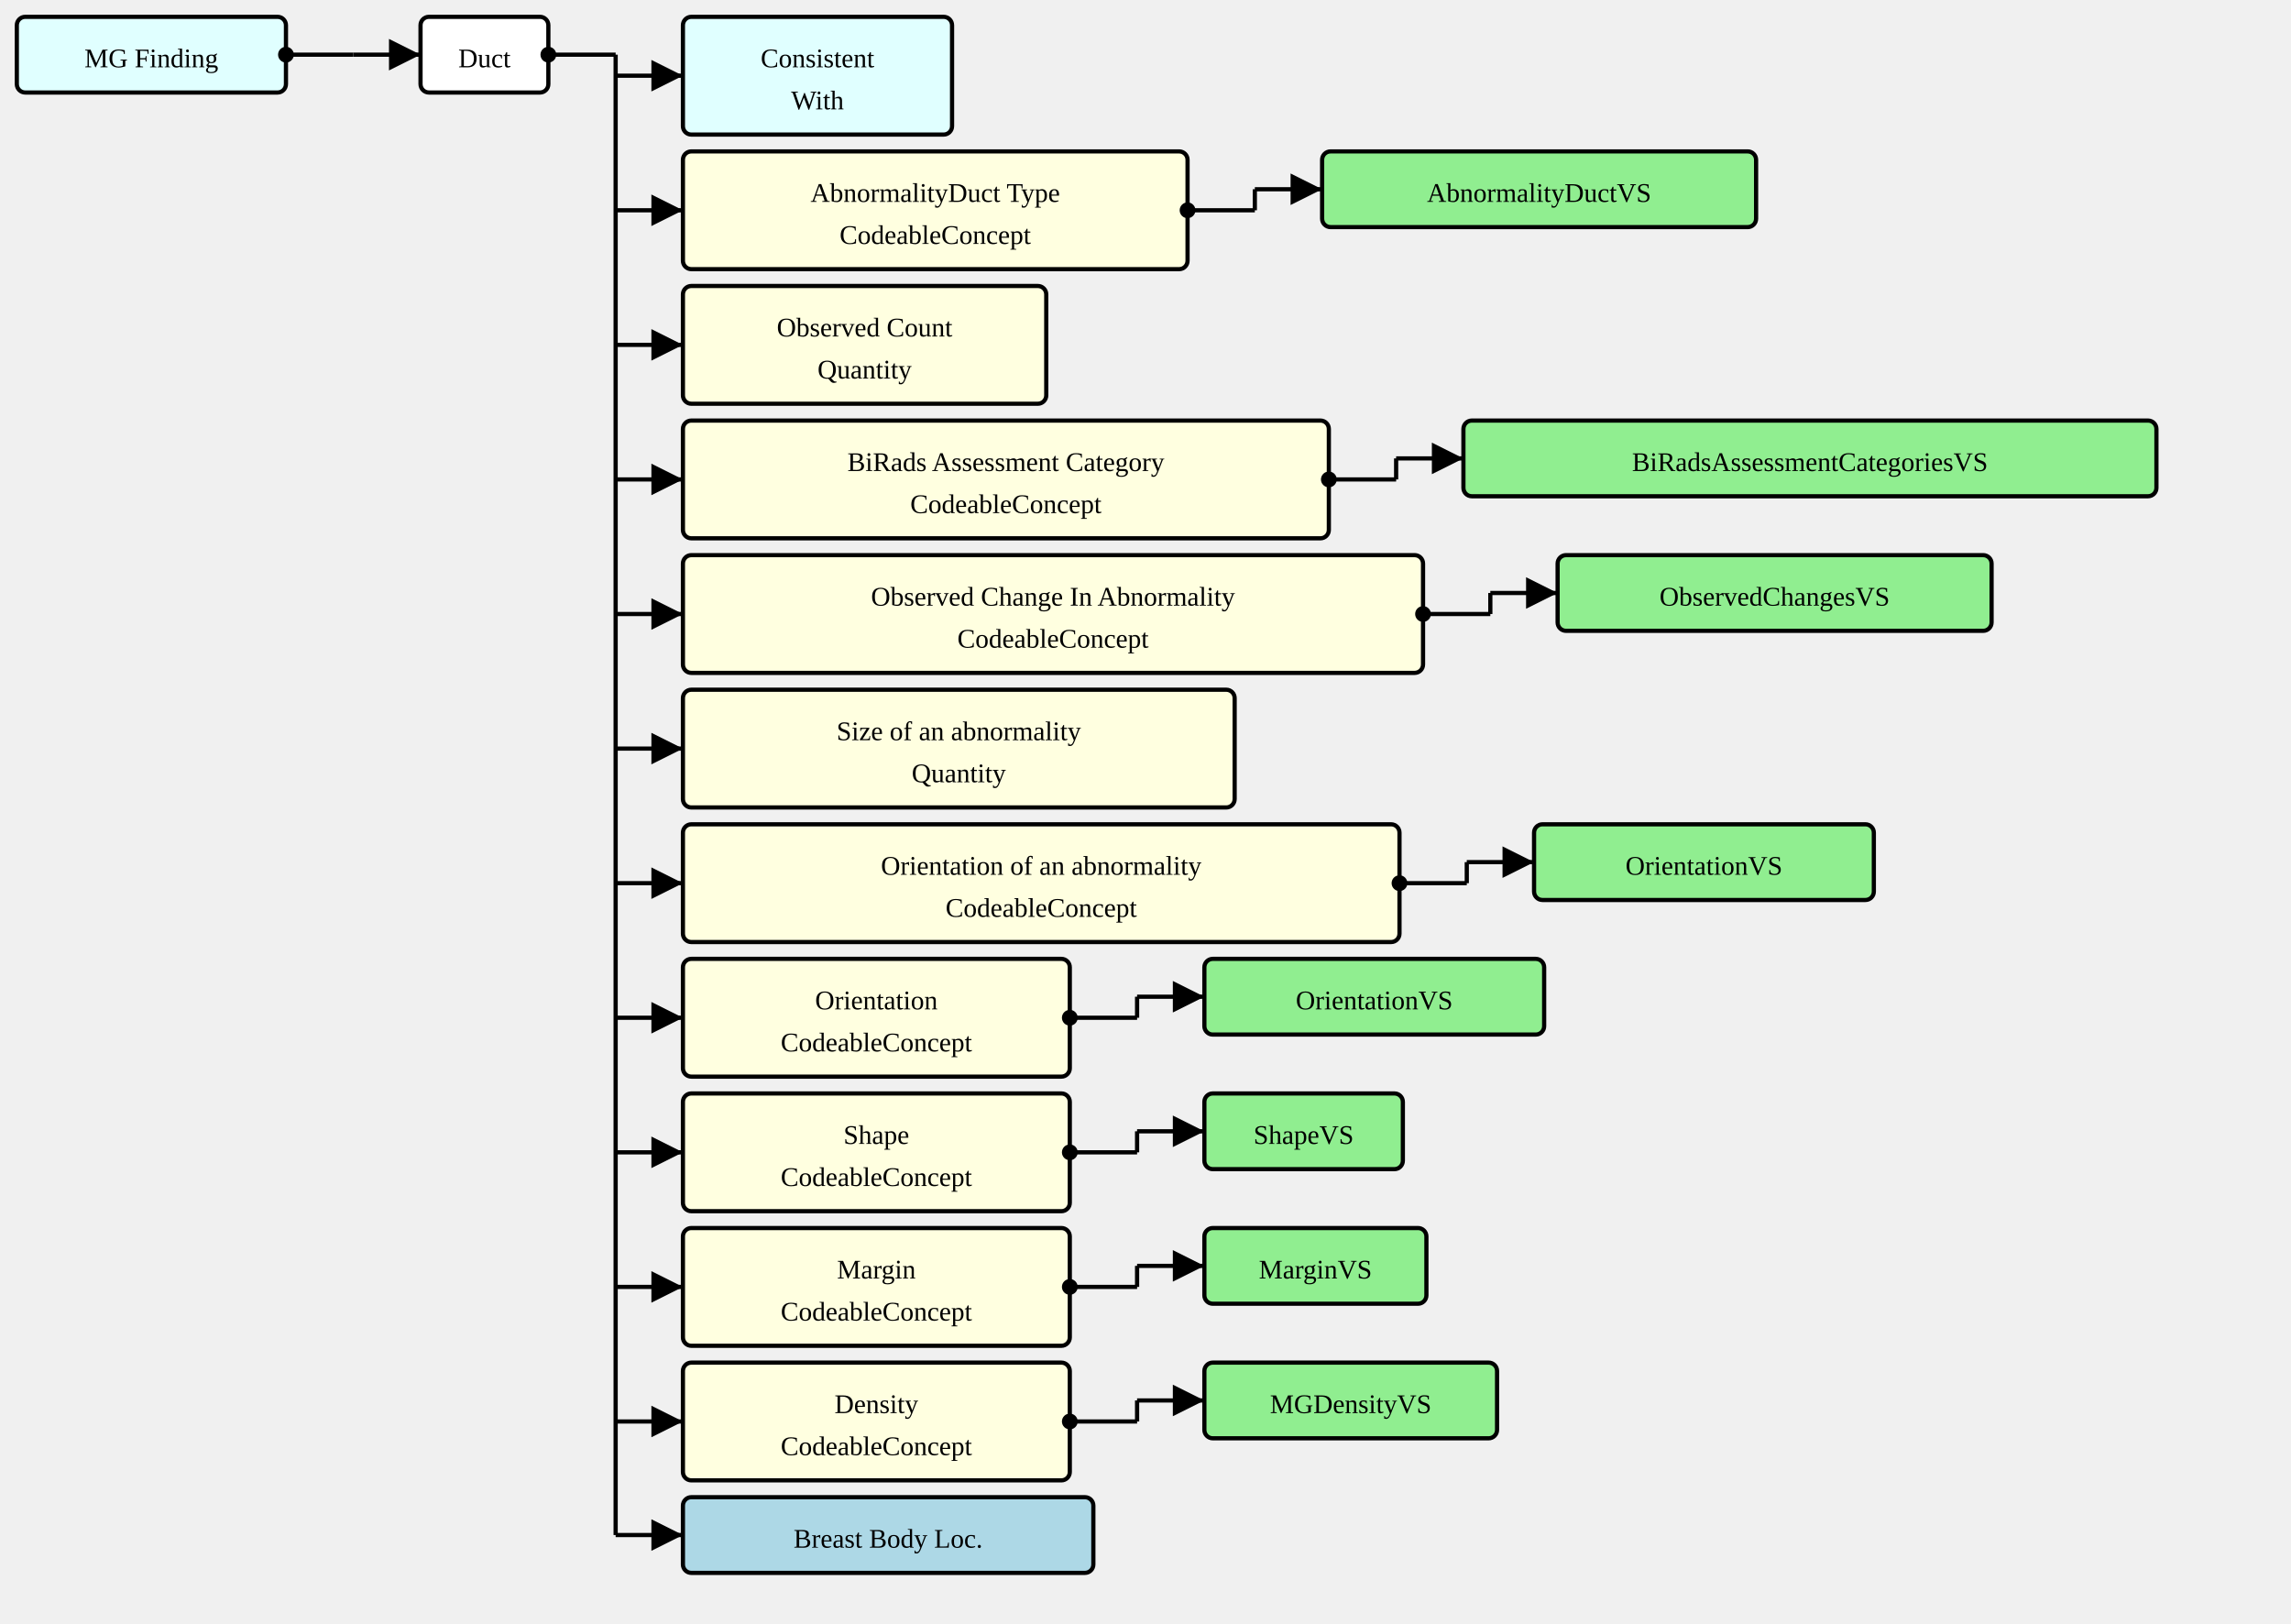
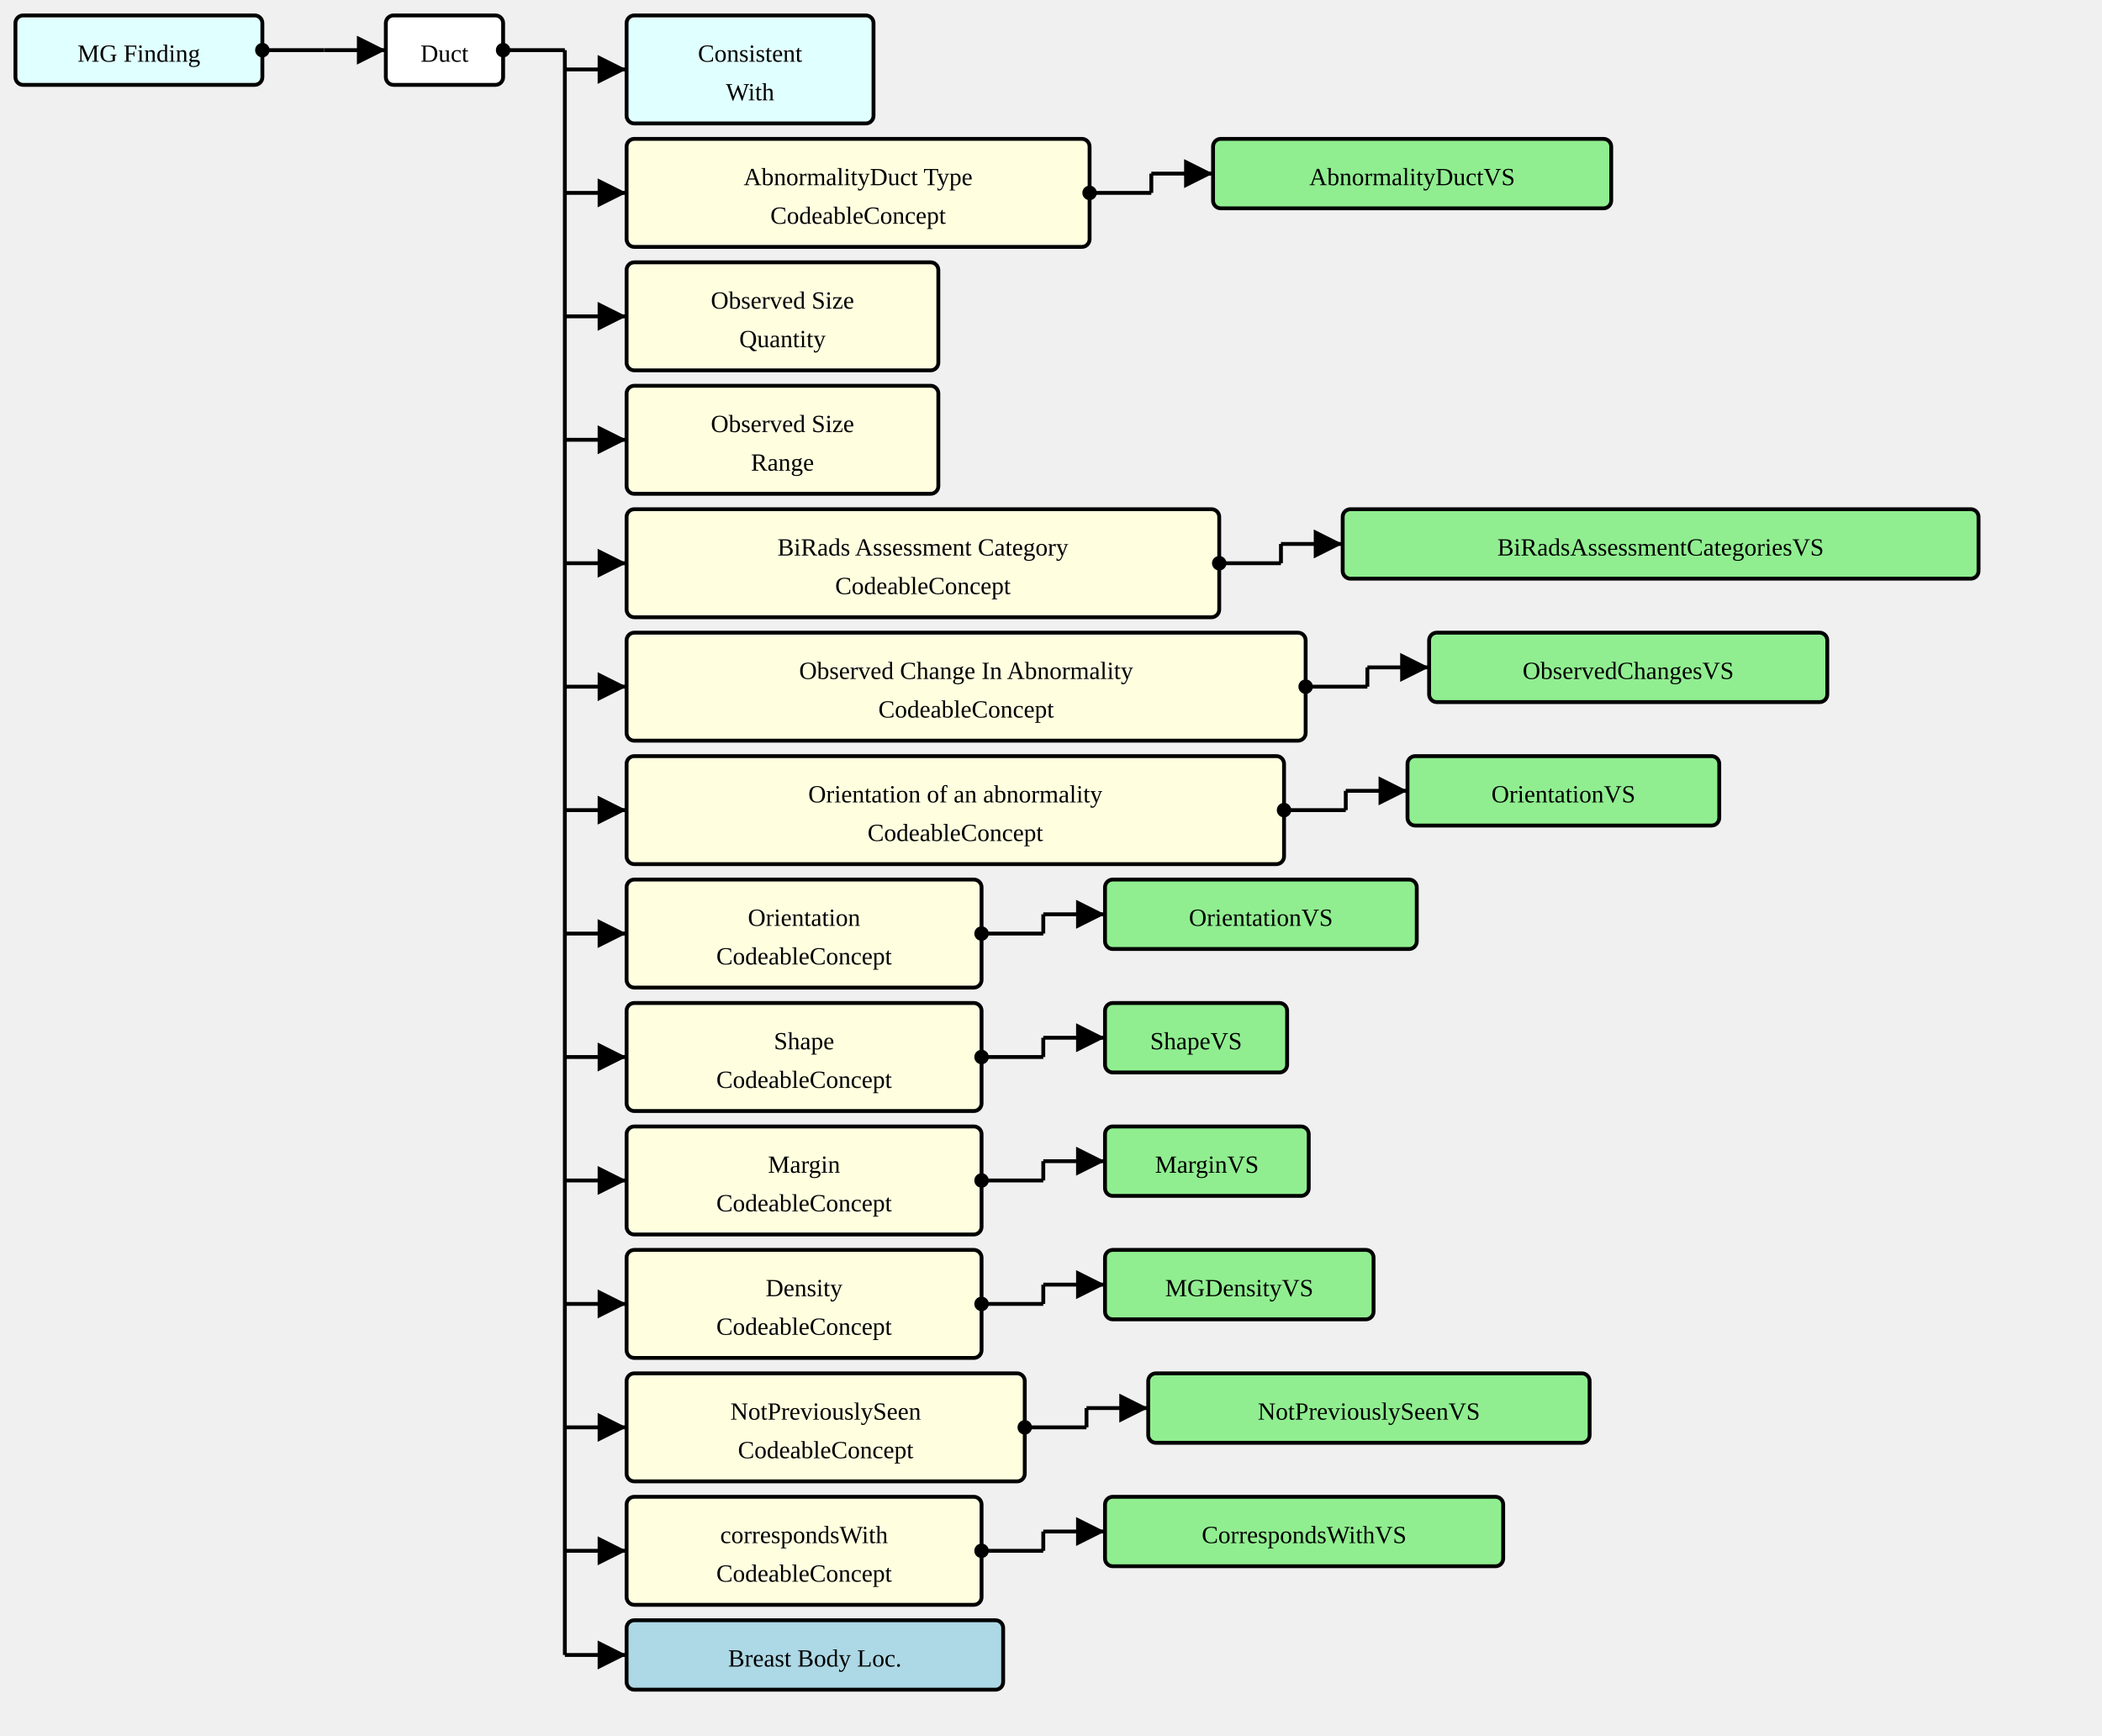
- <svg xmlns="http://www.w3.org/2000/svg" version="1.1" width="1021.5" height="723.75">
+ <svg xmlns="http://www.w3.org/2000/svg" version="1.1" width="1021.5" height="843.75">
  <defs>
    <marker id="arrowStart" markerWidth="3.75" markerHeight="3.75" markerUnits="px" refX="1.875" refY="1.875">
      <circle fill="Black" stroke-width="0" cx="1.875" cy="1.875" r="1.875" />
    </marker>
    <marker id="arrowEnd" markerWidth="7.5" markerHeight="7.5" markerUnits="px" refX="7.5" refY="3.75">
      <polygon fill="Black" stroke-width="0" points="0 0 7.5 3.75 0 7.5" />
    </marker>
  </defs>
  <g>
    <g transform="translate(7.5 7.5)">
      <rect fill="LightCyan" stroke="Black" stroke-width="1.875" x="0" y="0" width="120" height="33.75" rx="3.75" ry="3.75" />
      <a href="./StructureDefinition-MGFinding.html" target="_top">
        <text x="60" y="22.5" text-anchor="middle">MG Finding</text>
      </a>
    </g>
    <line stroke="Black" stroke-width="1.875" marker-end="url(#arrowEnd)" x1="157.5" y1="24.375" x2="187.5" y2="24.375" />
    <line stroke="Black" stroke-width="1.875" marker-start="url(#arrowStart)" x1="127.5" y1="24.375" x2="157.5" y2="24.375" />
    <line stroke="Black" stroke-width="1.875" x1="157.5" y1="24.375" x2="157.5" y2="24.375" />
  </g>
  <g>
    <g transform="translate(187.5 7.5)">
      <rect fill="White" stroke="Black" stroke-width="1.875" x="0" y="0" width="57" height="33.75" rx="3.75" ry="3.75" />
      <text x="28.5" y="22.5" text-anchor="middle">Duct</text>
    </g>
    <line stroke="Black" stroke-width="1.875" marker-end="url(#arrowEnd)" x1="274.5" y1="33.75" x2="304.5" y2="33.75" />
    <line stroke="Black" stroke-width="1.875" marker-end="url(#arrowEnd)" x1="274.5" y1="93.75" x2="304.5" y2="93.75" />
    <line stroke="Black" stroke-width="1.875" marker-end="url(#arrowEnd)" x1="274.5" y1="153.75" x2="304.5" y2="153.75" />
    <line stroke="Black" stroke-width="1.875" marker-end="url(#arrowEnd)" x1="274.5" y1="213.75" x2="304.5" y2="213.75" />
    <line stroke="Black" stroke-width="1.875" marker-end="url(#arrowEnd)" x1="274.5" y1="273.75" x2="304.5" y2="273.75" />
    <line stroke="Black" stroke-width="1.875" marker-end="url(#arrowEnd)" x1="274.5" y1="333.75" x2="304.5" y2="333.75" />
    <line stroke="Black" stroke-width="1.875" marker-end="url(#arrowEnd)" x1="274.5" y1="393.75" x2="304.5" y2="393.75" />
    <line stroke="Black" stroke-width="1.875" marker-end="url(#arrowEnd)" x1="274.5" y1="453.75" x2="304.5" y2="453.75" />
    <line stroke="Black" stroke-width="1.875" marker-end="url(#arrowEnd)" x1="274.5" y1="513.75" x2="304.5" y2="513.75" />
    <line stroke="Black" stroke-width="1.875" marker-end="url(#arrowEnd)" x1="274.5" y1="573.75" x2="304.5" y2="573.75" />
    <line stroke="Black" stroke-width="1.875" marker-end="url(#arrowEnd)" x1="274.5" y1="633.75" x2="304.5" y2="633.75" />
-     <line stroke="Black" stroke-width="1.875" marker-end="url(#arrowEnd)" x1="274.5" y1="684.375" x2="304.5" y2="684.375" />
+     <line stroke="Black" stroke-width="1.875" marker-end="url(#arrowEnd)" x1="274.5" y1="693.75" x2="304.5" y2="693.75" />
+     <line stroke="Black" stroke-width="1.875" marker-end="url(#arrowEnd)" x1="274.5" y1="753.75" x2="304.5" y2="753.75" />
+     <line stroke="Black" stroke-width="1.875" marker-end="url(#arrowEnd)" x1="274.5" y1="804.375" x2="304.5" y2="804.375" />
    <line stroke="Black" stroke-width="1.875" marker-start="url(#arrowStart)" x1="244.5" y1="24.375" x2="274.5" y2="24.375" />
-     <line stroke="Black" stroke-width="1.875" x1="274.5" y1="24.375" x2="274.5" y2="684.375" />
+     <line stroke="Black" stroke-width="1.875" x1="274.5" y1="24.375" x2="274.5" y2="804.375" />
  </g>
  <g>
    <g transform="translate(304.5 7.5)">
      <rect fill="LightCyan" stroke="Black" stroke-width="1.875" x="0" y="0" width="120" height="52.5" rx="3.75" ry="3.75" />
      <a href="./StructureDefinition-ConsistentWith.html" target="_top">
        <text x="60" y="22.5" text-anchor="middle">Consistent</text>
      </a>
      <a href="./StructureDefinition-ConsistentWith.html" target="_top">
        <text x="60" y="41.25" text-anchor="middle">With</text>
      </a>
    </g>
  </g>
  <g>
    <g transform="translate(304.5 67.5)">
      <rect fill="LightYellow" stroke="Black" stroke-width="1.875" x="0" y="0" width="225" height="52.5" rx="3.75" ry="3.75" />
      <text x="112.5" y="22.5" text-anchor="middle">AbnormalityDuct Type</text>
      <text x="112.5" y="41.25" text-anchor="middle">CodeableConcept</text>
    </g>
    <line stroke="Black" stroke-width="1.875" marker-end="url(#arrowEnd)" x1="559.5" y1="84.375" x2="589.5" y2="84.375" />
    <line stroke="Black" stroke-width="1.875" marker-start="url(#arrowStart)" x1="529.5" y1="93.75" x2="559.5" y2="93.75" />
    <line stroke="Black" stroke-width="1.875" x1="559.5" y1="84.375" x2="559.5" y2="93.75" />
  </g>
  <g>
    <g transform="translate(589.5 67.5)">
      <rect fill="LightGreen" stroke="Black" stroke-width="1.875" x="0" y="0" width="193.5" height="33.75" rx="3.75" ry="3.75" />
      <a href="./ValueSet-AbnormalityDuctVS.html" target="_top">
        <text x="96.75" y="22.5" text-anchor="middle">AbnormalityDuctVS</text>
      </a>
    </g>
  </g>
  <g>
    <g transform="translate(304.5 127.5)">
-       <rect fill="LightYellow" stroke="Black" stroke-width="1.875" x="0" y="0" width="162" height="52.5" rx="3.75" ry="3.75" />
-       <text x="81" y="22.5" text-anchor="middle">Observed Count</text>
-       <text x="81" y="41.25" text-anchor="middle">Quantity</text>
+       <rect fill="LightYellow" stroke="Black" stroke-width="1.875" x="0" y="0" width="151.5" height="52.5" rx="3.75" ry="3.75" />
+       <text x="75.75" y="22.5" text-anchor="middle">Observed Size</text>
+       <text x="75.75" y="41.25" text-anchor="middle">Quantity</text>
    </g>
  </g>
  <g>
    <g transform="translate(304.5 187.5)">
+       <rect fill="LightYellow" stroke="Black" stroke-width="1.875" x="0" y="0" width="151.5" height="52.5" rx="3.75" ry="3.75" />
+       <text x="75.75" y="22.5" text-anchor="middle">Observed Size</text>
+       <text x="75.75" y="41.25" text-anchor="middle">Range</text>
+     </g>
+   </g>
+   <g>
+     <g transform="translate(304.5 247.5)">
      <rect fill="LightYellow" stroke="Black" stroke-width="1.875" x="0" y="0" width="288" height="52.5" rx="3.75" ry="3.75" />
      <text x="144" y="22.5" text-anchor="middle">BiRads Assessment Category</text>
      <text x="144" y="41.25" text-anchor="middle">CodeableConcept</text>
    </g>
-     <line stroke="Black" stroke-width="1.875" marker-end="url(#arrowEnd)" x1="622.5" y1="204.375" x2="652.5" y2="204.375" />
-     <line stroke="Black" stroke-width="1.875" marker-start="url(#arrowStart)" x1="592.5" y1="213.75" x2="622.5" y2="213.75" />
-     <line stroke="Black" stroke-width="1.875" x1="622.5" y1="204.375" x2="622.5" y2="213.75" />
-   </g>
-   <g>
-     <g transform="translate(652.5 187.5)">
+     <line stroke="Black" stroke-width="1.875" marker-end="url(#arrowEnd)" x1="622.5" y1="264.375" x2="652.5" y2="264.375" />
+     <line stroke="Black" stroke-width="1.875" marker-start="url(#arrowStart)" x1="592.5" y1="273.75" x2="622.5" y2="273.75" />
+     <line stroke="Black" stroke-width="1.875" x1="622.5" y1="264.375" x2="622.5" y2="273.75" />
+   </g>
+   <g>
+     <g transform="translate(652.5 247.5)">
      <rect fill="LightGreen" stroke="Black" stroke-width="1.875" x="0" y="0" width="309" height="33.75" rx="3.75" ry="3.75" />
      <a href="./ValueSet-BiRadsAssessmentCategoriesVS.html" target="_top">
        <text x="154.5" y="22.5" text-anchor="middle">BiRadsAssessmentCategoriesVS</text>
      </a>
    </g>
  </g>
  <g>
-     <g transform="translate(304.5 247.5)">
+     <g transform="translate(304.5 307.5)">
      <rect fill="LightYellow" stroke="Black" stroke-width="1.875" x="0" y="0" width="330" height="52.5" rx="3.75" ry="3.75" />
      <text x="165" y="22.5" text-anchor="middle">Observed Change In Abnormality</text>
      <text x="165" y="41.25" text-anchor="middle">CodeableConcept</text>
    </g>
-     <line stroke="Black" stroke-width="1.875" marker-end="url(#arrowEnd)" x1="664.5" y1="264.375" x2="694.5" y2="264.375" />
-     <line stroke="Black" stroke-width="1.875" marker-start="url(#arrowStart)" x1="634.5" y1="273.75" x2="664.5" y2="273.75" />
-     <line stroke="Black" stroke-width="1.875" x1="664.5" y1="264.375" x2="664.5" y2="273.75" />
-   </g>
-   <g>
-     <g transform="translate(694.5 247.5)">
+     <line stroke="Black" stroke-width="1.875" marker-end="url(#arrowEnd)" x1="664.5" y1="324.375" x2="694.5" y2="324.375" />
+     <line stroke="Black" stroke-width="1.875" marker-start="url(#arrowStart)" x1="634.5" y1="333.75" x2="664.5" y2="333.75" />
+     <line stroke="Black" stroke-width="1.875" x1="664.5" y1="324.375" x2="664.5" y2="333.75" />
+   </g>
+   <g>
+     <g transform="translate(694.5 307.5)">
      <rect fill="LightGreen" stroke="Black" stroke-width="1.875" x="0" y="0" width="193.5" height="33.75" rx="3.75" ry="3.75" />
      <a href="./ValueSet-ObservedChangesVS.html" target="_top">
        <text x="96.75" y="22.5" text-anchor="middle">ObservedChangesVS</text>
      </a>
-     </g>
-   </g>
-   <g>
-     <g transform="translate(304.5 307.5)">
-       <rect fill="LightYellow" stroke="Black" stroke-width="1.875" x="0" y="0" width="246" height="52.5" rx="3.75" ry="3.75" />
-       <text x="123" y="22.5" text-anchor="middle">Size of an abnormality</text>
-       <text x="123" y="41.25" text-anchor="middle">Quantity</text>
    </g>
  </g>
  <g>
    <g transform="translate(304.5 367.5)">
      <rect fill="LightYellow" stroke="Black" stroke-width="1.875" x="0" y="0" width="319.5" height="52.5" rx="3.75" ry="3.75" />
      <text x="159.75" y="22.5" text-anchor="middle">Orientation of an abnormality</text>
      <text x="159.75" y="41.25" text-anchor="middle">CodeableConcept</text>
    </g>
    <line stroke="Black" stroke-width="1.875" marker-end="url(#arrowEnd)" x1="654" y1="384.375" x2="684" y2="384.375" />
    <line stroke="Black" stroke-width="1.875" marker-start="url(#arrowStart)" x1="624" y1="393.75" x2="654" y2="393.75" />
    <line stroke="Black" stroke-width="1.875" x1="654" y1="384.375" x2="654" y2="393.75" />
  </g>
  <g>
    <g transform="translate(684 367.5)">
      <rect fill="LightGreen" stroke="Black" stroke-width="1.875" x="0" y="0" width="151.5" height="33.75" rx="3.75" ry="3.75" />
      <a href="./ValueSet-OrientationVS.html" target="_top">
        <text x="75.75" y="22.5" text-anchor="middle">OrientationVS</text>
      </a>
    </g>
  </g>
  <g>
    <g transform="translate(304.5 427.5)">
      <rect fill="LightYellow" stroke="Black" stroke-width="1.875" x="0" y="0" width="172.5" height="52.5" rx="3.75" ry="3.75" />
      <text x="86.25" y="22.5" text-anchor="middle">Orientation</text>
      <text x="86.25" y="41.25" text-anchor="middle">CodeableConcept</text>
    </g>
    <line stroke="Black" stroke-width="1.875" marker-end="url(#arrowEnd)" x1="507" y1="444.375" x2="537" y2="444.375" />
    <line stroke="Black" stroke-width="1.875" marker-start="url(#arrowStart)" x1="477" y1="453.75" x2="507" y2="453.75" />
    <line stroke="Black" stroke-width="1.875" x1="507" y1="444.375" x2="507" y2="453.75" />
  </g>
  <g>
    <g transform="translate(537 427.5)">
      <rect fill="LightGreen" stroke="Black" stroke-width="1.875" x="0" y="0" width="151.5" height="33.75" rx="3.75" ry="3.75" />
      <a href="./ValueSet-OrientationVS.html" target="_top">
        <text x="75.75" y="22.5" text-anchor="middle">OrientationVS</text>
      </a>
    </g>
  </g>
  <g>
    <g transform="translate(304.5 487.5)">
      <rect fill="LightYellow" stroke="Black" stroke-width="1.875" x="0" y="0" width="172.5" height="52.5" rx="3.75" ry="3.75" />
      <text x="86.25" y="22.5" text-anchor="middle">Shape</text>
      <text x="86.25" y="41.25" text-anchor="middle">CodeableConcept</text>
    </g>
    <line stroke="Black" stroke-width="1.875" marker-end="url(#arrowEnd)" x1="507" y1="504.375" x2="537" y2="504.375" />
    <line stroke="Black" stroke-width="1.875" marker-start="url(#arrowStart)" x1="477" y1="513.75" x2="507" y2="513.75" />
    <line stroke="Black" stroke-width="1.875" x1="507" y1="504.375" x2="507" y2="513.75" />
  </g>
  <g>
    <g transform="translate(537 487.5)">
      <rect fill="LightGreen" stroke="Black" stroke-width="1.875" x="0" y="0" width="88.5" height="33.75" rx="3.75" ry="3.75" />
      <a href="./ValueSet-ShapeVS.html" target="_top">
        <text x="44.25" y="22.5" text-anchor="middle">ShapeVS</text>
      </a>
    </g>
  </g>
  <g>
    <g transform="translate(304.5 547.5)">
      <rect fill="LightYellow" stroke="Black" stroke-width="1.875" x="0" y="0" width="172.5" height="52.5" rx="3.75" ry="3.75" />
      <text x="86.25" y="22.5" text-anchor="middle">Margin</text>
      <text x="86.25" y="41.25" text-anchor="middle">CodeableConcept</text>
    </g>
    <line stroke="Black" stroke-width="1.875" marker-end="url(#arrowEnd)" x1="507" y1="564.375" x2="537" y2="564.375" />
    <line stroke="Black" stroke-width="1.875" marker-start="url(#arrowStart)" x1="477" y1="573.75" x2="507" y2="573.75" />
    <line stroke="Black" stroke-width="1.875" x1="507" y1="564.375" x2="507" y2="573.75" />
  </g>
  <g>
    <g transform="translate(537 547.5)">
      <rect fill="LightGreen" stroke="Black" stroke-width="1.875" x="0" y="0" width="99" height="33.75" rx="3.75" ry="3.75" />
      <a href="./ValueSet-MarginVS.html" target="_top">
        <text x="49.5" y="22.5" text-anchor="middle">MarginVS</text>
      </a>
    </g>
  </g>
  <g>
    <g transform="translate(304.5 607.5)">
      <rect fill="LightYellow" stroke="Black" stroke-width="1.875" x="0" y="0" width="172.5" height="52.5" rx="3.75" ry="3.75" />
      <text x="86.25" y="22.5" text-anchor="middle">Density</text>
      <text x="86.25" y="41.25" text-anchor="middle">CodeableConcept</text>
    </g>
    <line stroke="Black" stroke-width="1.875" marker-end="url(#arrowEnd)" x1="507" y1="624.375" x2="537" y2="624.375" />
    <line stroke="Black" stroke-width="1.875" marker-start="url(#arrowStart)" x1="477" y1="633.75" x2="507" y2="633.75" />
    <line stroke="Black" stroke-width="1.875" x1="507" y1="624.375" x2="507" y2="633.75" />
  </g>
  <g>
    <g transform="translate(537 607.5)">
      <rect fill="LightGreen" stroke="Black" stroke-width="1.875" x="0" y="0" width="130.5" height="33.75" rx="3.75" ry="3.75" />
      <a href="./ValueSet-MGDensityVS.html" target="_top">
        <text x="65.25" y="22.5" text-anchor="middle">MGDensityVS</text>
      </a>
    </g>
  </g>
  <g>
    <g transform="translate(304.5 667.5)">
+       <rect fill="LightYellow" stroke="Black" stroke-width="1.875" x="0" y="0" width="193.5" height="52.5" rx="3.75" ry="3.75" />
+       <text x="96.75" y="22.5" text-anchor="middle">NotPreviouslySeen</text>
+       <text x="96.75" y="41.25" text-anchor="middle">CodeableConcept</text>
+     </g>
+     <line stroke="Black" stroke-width="1.875" marker-end="url(#arrowEnd)" x1="528" y1="684.375" x2="558" y2="684.375" />
+     <line stroke="Black" stroke-width="1.875" marker-start="url(#arrowStart)" x1="498" y1="693.75" x2="528" y2="693.75" />
+     <line stroke="Black" stroke-width="1.875" x1="528" y1="684.375" x2="528" y2="693.75" />
+   </g>
+   <g>
+     <g transform="translate(557.9999 667.5)">
+       <rect fill="LightGreen" stroke="Black" stroke-width="1.875" x="0" y="0" width="214.5" height="33.75" rx="3.75" ry="3.75" />
+       <a href="./ValueSet-NotPreviouslySeenVS.html" target="_top">
+         <text x="107.25" y="22.5" text-anchor="middle">NotPreviouslySeenVS</text>
+       </a>
+     </g>
+   </g>
+   <g>
+     <g transform="translate(304.5 727.5)">
+       <rect fill="LightYellow" stroke="Black" stroke-width="1.875" x="0" y="0" width="172.5" height="52.5" rx="3.75" ry="3.75" />
+       <text x="86.25" y="22.5" text-anchor="middle">correspondsWith</text>
+       <text x="86.25" y="41.25" text-anchor="middle">CodeableConcept</text>
+     </g>
+     <line stroke="Black" stroke-width="1.875" marker-end="url(#arrowEnd)" x1="507" y1="744.375" x2="537" y2="744.375" />
+     <line stroke="Black" stroke-width="1.875" marker-start="url(#arrowStart)" x1="477" y1="753.75" x2="507" y2="753.75" />
+     <line stroke="Black" stroke-width="1.875" x1="507" y1="744.375" x2="507" y2="753.75" />
+   </g>
+   <g>
+     <g transform="translate(537 727.5)">
+       <rect fill="LightGreen" stroke="Black" stroke-width="1.875" x="0" y="0" width="193.5" height="33.75" rx="3.75" ry="3.75" />
+       <a href="./ValueSet-CorrespondsWithVS.html" target="_top">
+         <text x="96.75" y="22.5" text-anchor="middle">CorrespondsWithVS</text>
+       </a>
+     </g>
+   </g>
+   <g>
+     <g transform="translate(304.5 787.5)">
      <rect fill="LightBlue" stroke="Black" stroke-width="1.875" x="0" y="0" width="183" height="33.75" rx="3.75" ry="3.75" />
      <a href="./StructureDefinition-BreastBodyLocationExtension.html" target="_top">
        <text x="91.5" y="22.5" text-anchor="middle">Breast Body Loc.</text>
      </a>
    </g>
  </g>
</svg>
